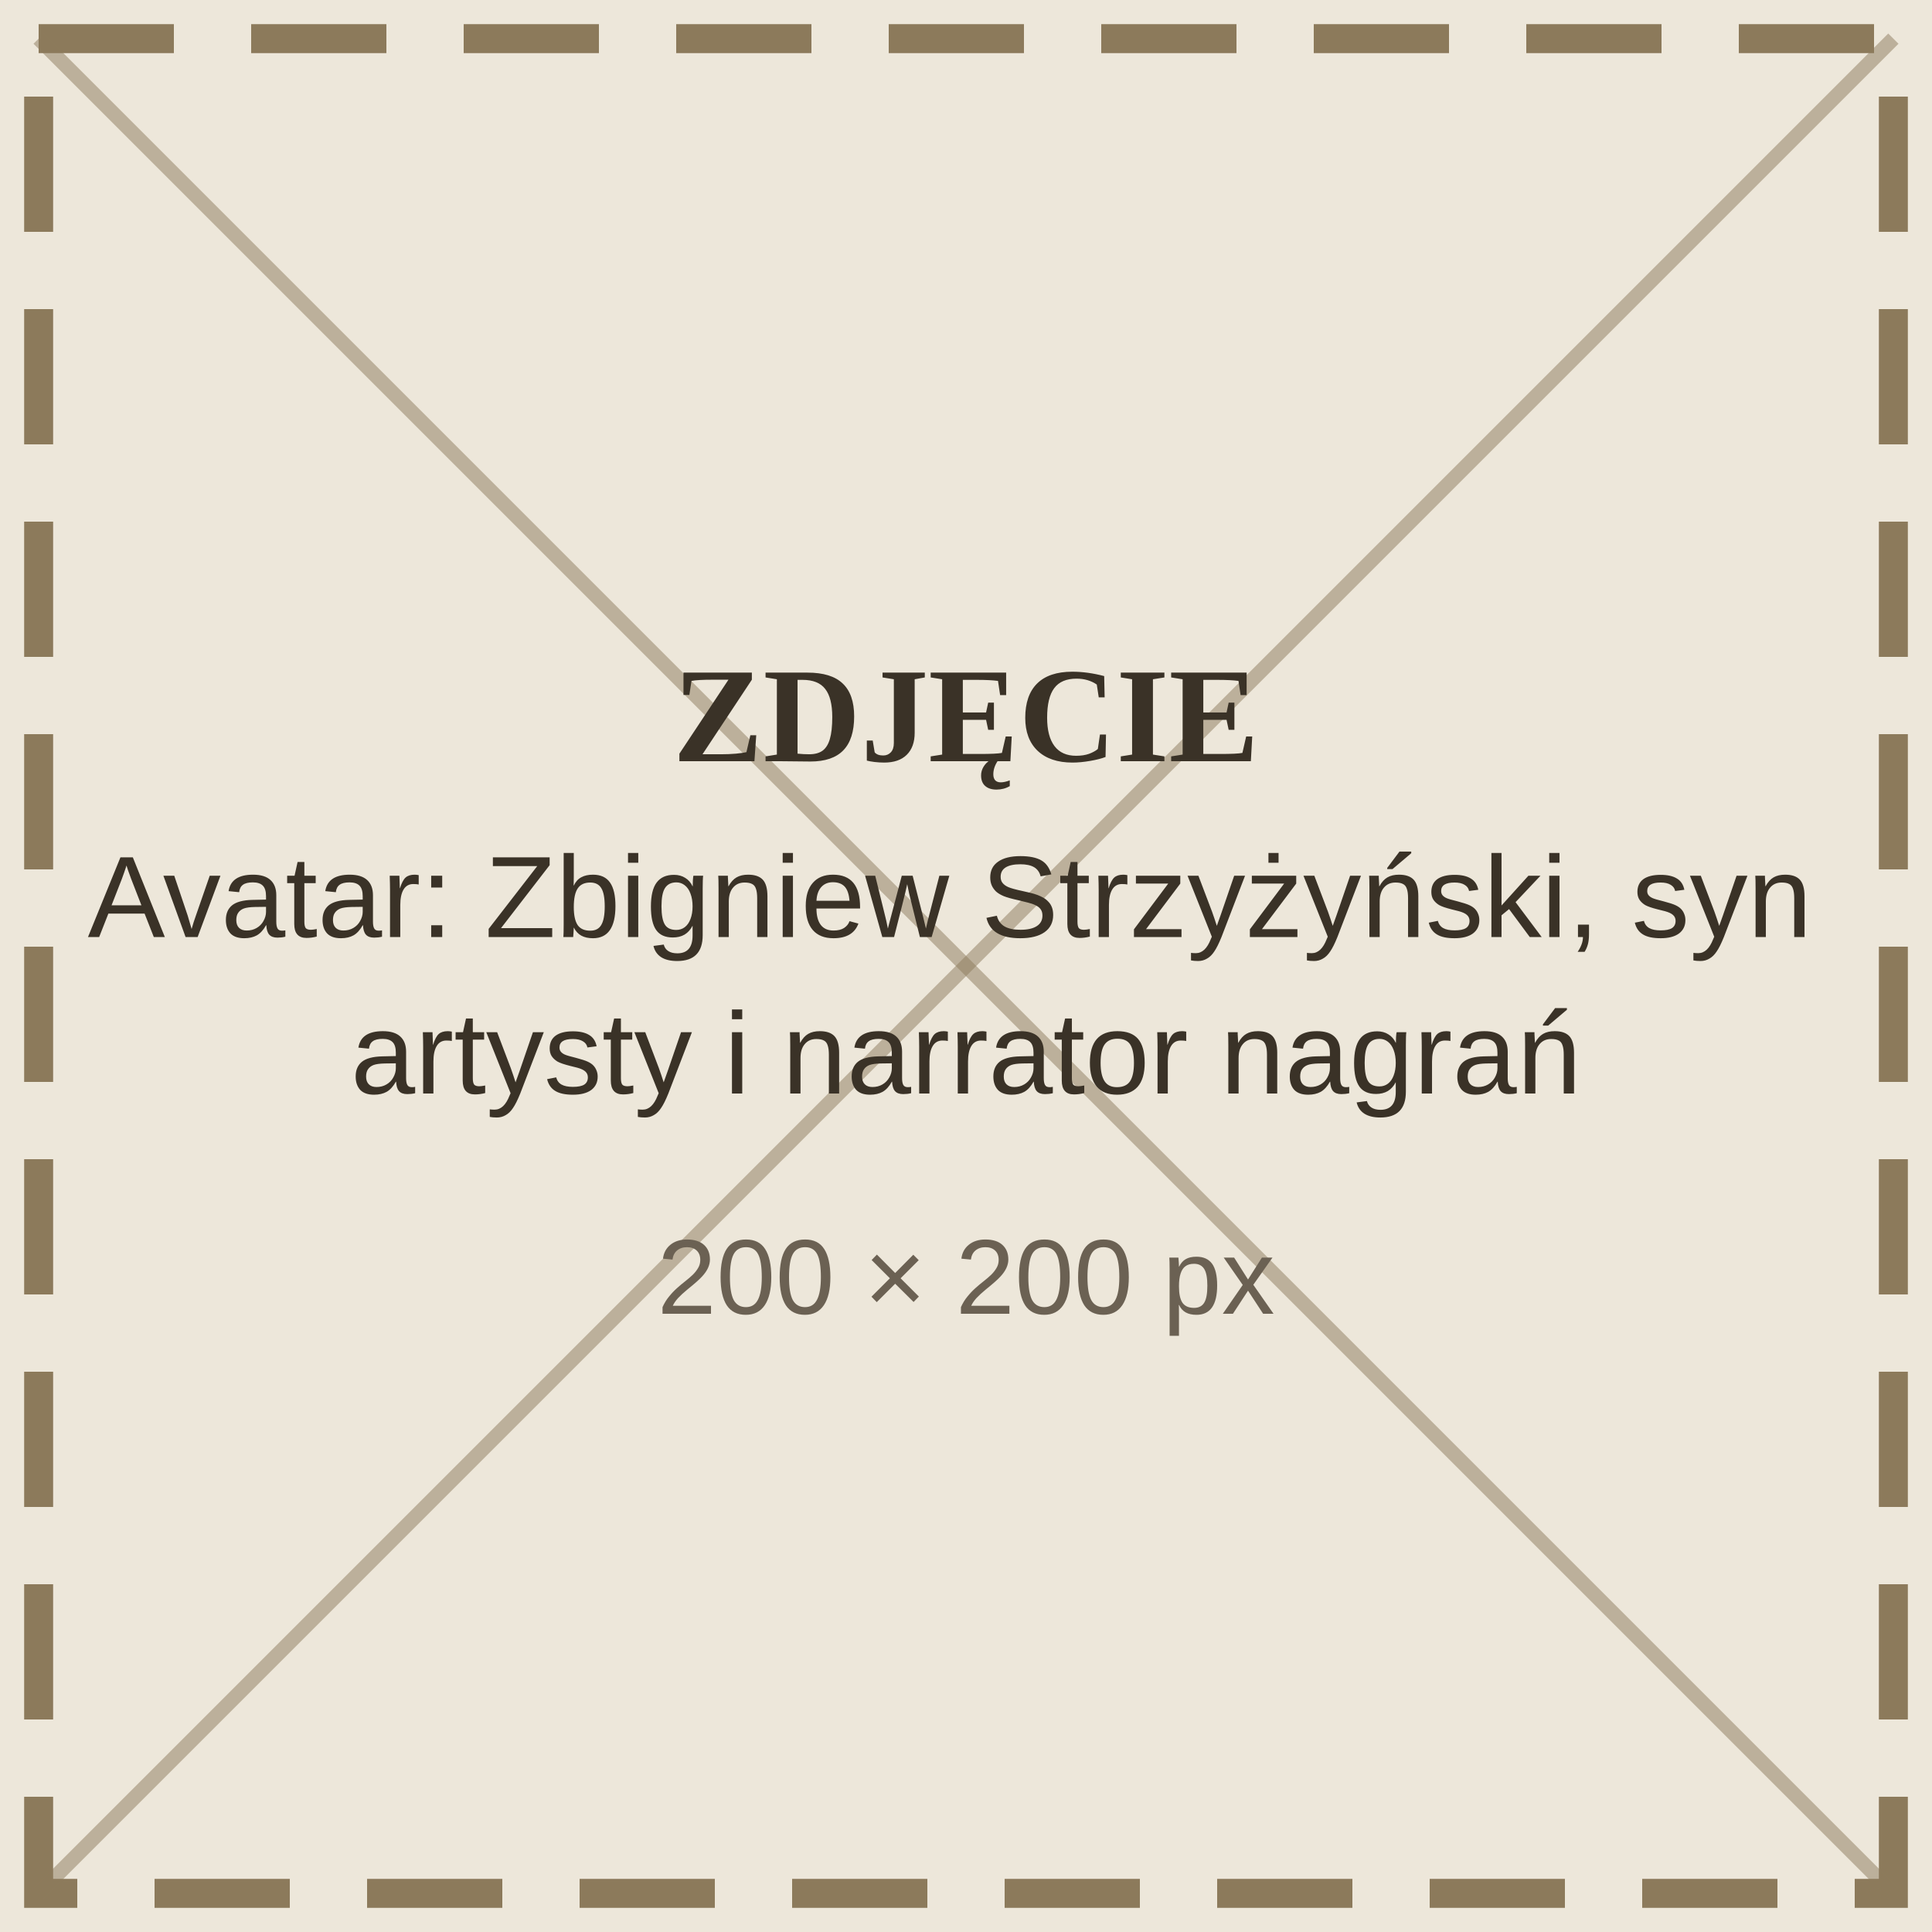
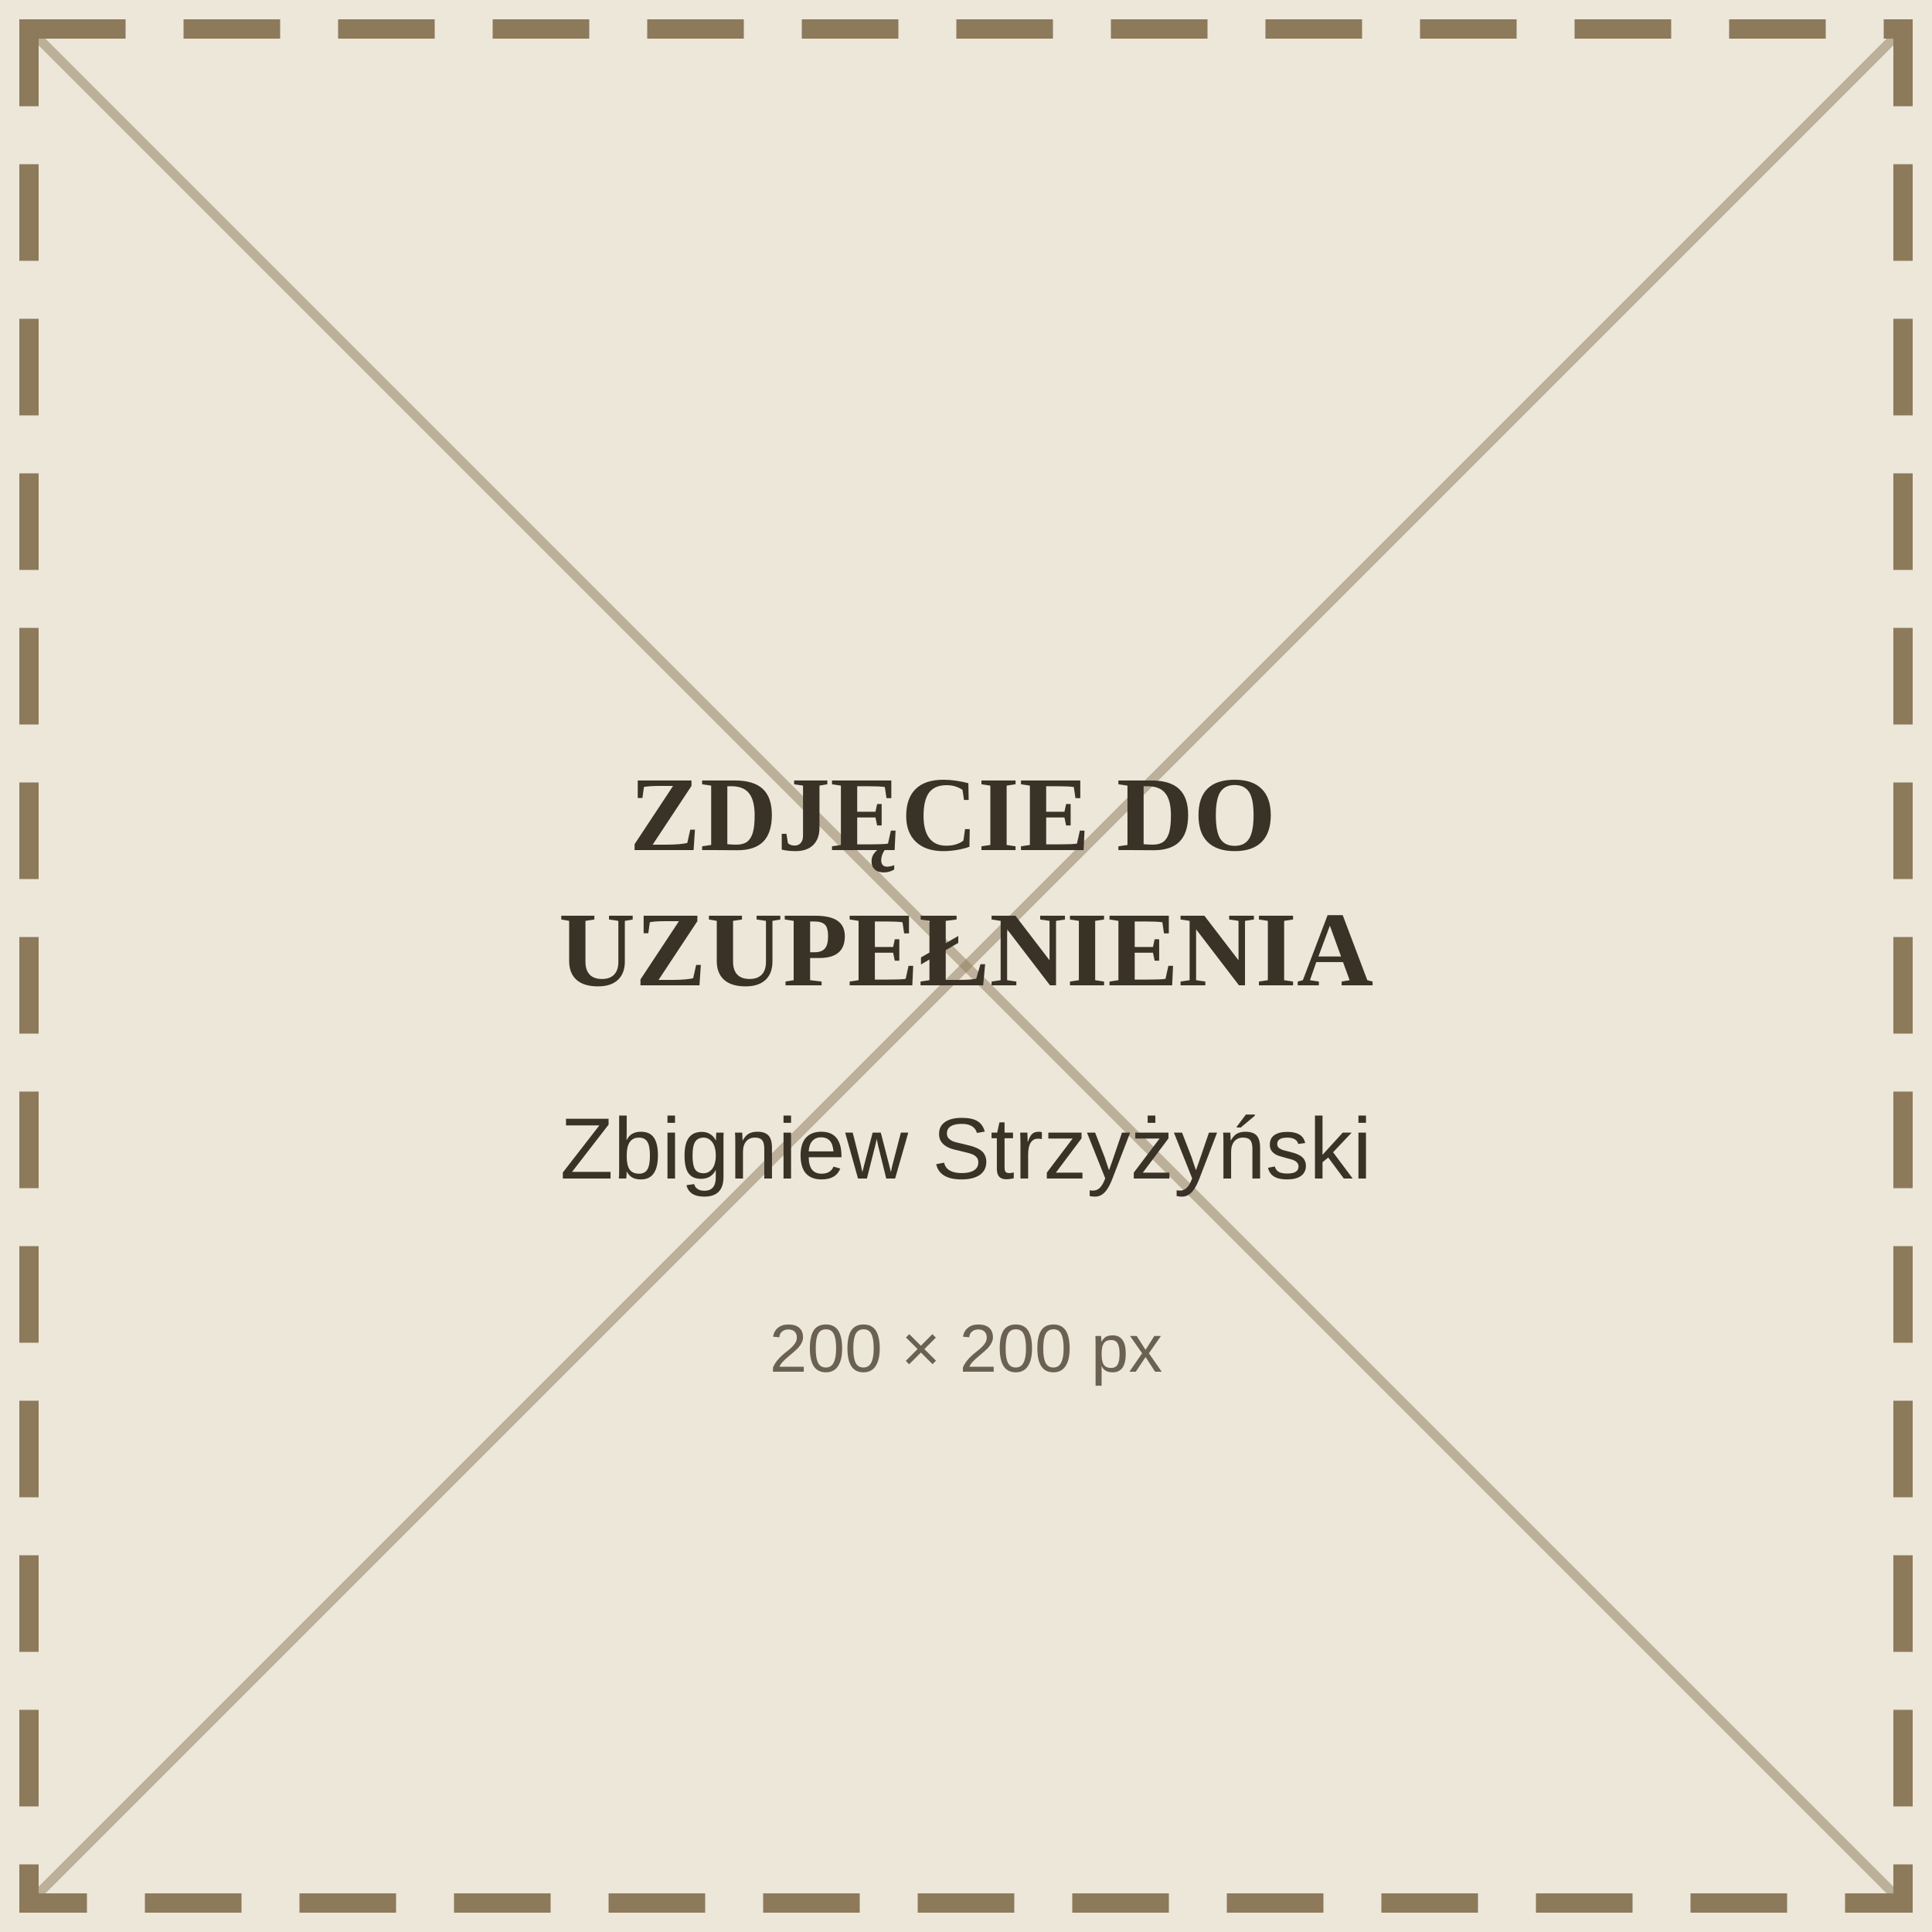
- <svg xmlns="http://www.w3.org/2000/svg" width="200" height="200" viewBox="0 0 200 200" role="img" aria-label="Placeholder: ZDJĘCIE. Avatar: Zbigniew Strzyżyński, syn artysty i narrator nagrań">
+ <svg xmlns="http://www.w3.org/2000/svg" width="200" height="200" viewBox="0 0 200 200" role="img" aria-label="Placeholder: ZDJĘCIE DO UZUPEŁNIENIA. Zbigniew Strzyżyński, awatar do podpisu narratora">
  <rect width="200" height="200" fill="#EDE7DA" />
-   <rect x="4" y="4" width="192" height="192" fill="none" stroke="#8C7A5B" stroke-width="3" stroke-dasharray="14 8" />
-   <line x1="4" y1="4" x2="196" y2="196" stroke="#8C7A5B" stroke-width="1.5" opacity="0.5" />
-   <line x1="196" y1="4" x2="4" y2="196" stroke="#8C7A5B" stroke-width="1.5" opacity="0.5" />
-   <text text-anchor="middle" font-family="Georgia, 'Times New Roman', serif" font-weight="bold" font-size="14" fill="#3A3227">
-     <tspan x="50%" y="78.8">ZDJĘCIE</tspan>
+   <rect x="3" y="3" width="194" height="194" fill="none" stroke="#8C7A5B" stroke-width="2" stroke-dasharray="10 6" />
+   <line x1="3" y1="3" x2="197" y2="197" stroke="#8C7A5B" stroke-width="1" opacity="0.5" />
+   <line x1="197" y1="3" x2="3" y2="197" stroke="#8C7A5B" stroke-width="1" opacity="0.5" />
+   <text text-anchor="middle" font-family="Georgia, 'Times New Roman', serif" font-weight="bold" font-size="11" fill="#3A3227">
+     <tspan x="50%" y="88">ZDJĘCIE DO</tspan>
+     <tspan x="50%" y="102">UZUPEŁNIENIA</tspan>
  </text>
-   <text text-anchor="middle" font-family="Arial, sans-serif" font-size="12" fill="#3A3227">
-     <tspan x="50%" y="97.0">Avatar: Zbigniew Strzyżyński, syn</tspan>
-     <tspan x="50%" y="113.2">artysty i narrator nagrań</tspan>
+   <text text-anchor="middle" font-family="Arial, sans-serif" font-size="9" fill="#3A3227">
+     <tspan x="50%" y="122">Zbigniew Strzyżyński</tspan>
  </text>
-   <text x="50%" y="136.0" text-anchor="middle" font-family="Arial, sans-serif" font-size="11" fill="#6B6153">200 × 200 px</text>
+   <text x="50%" y="142" text-anchor="middle" font-family="Arial, sans-serif" font-size="7" fill="#6B6153">200 × 200 px</text>
</svg>
